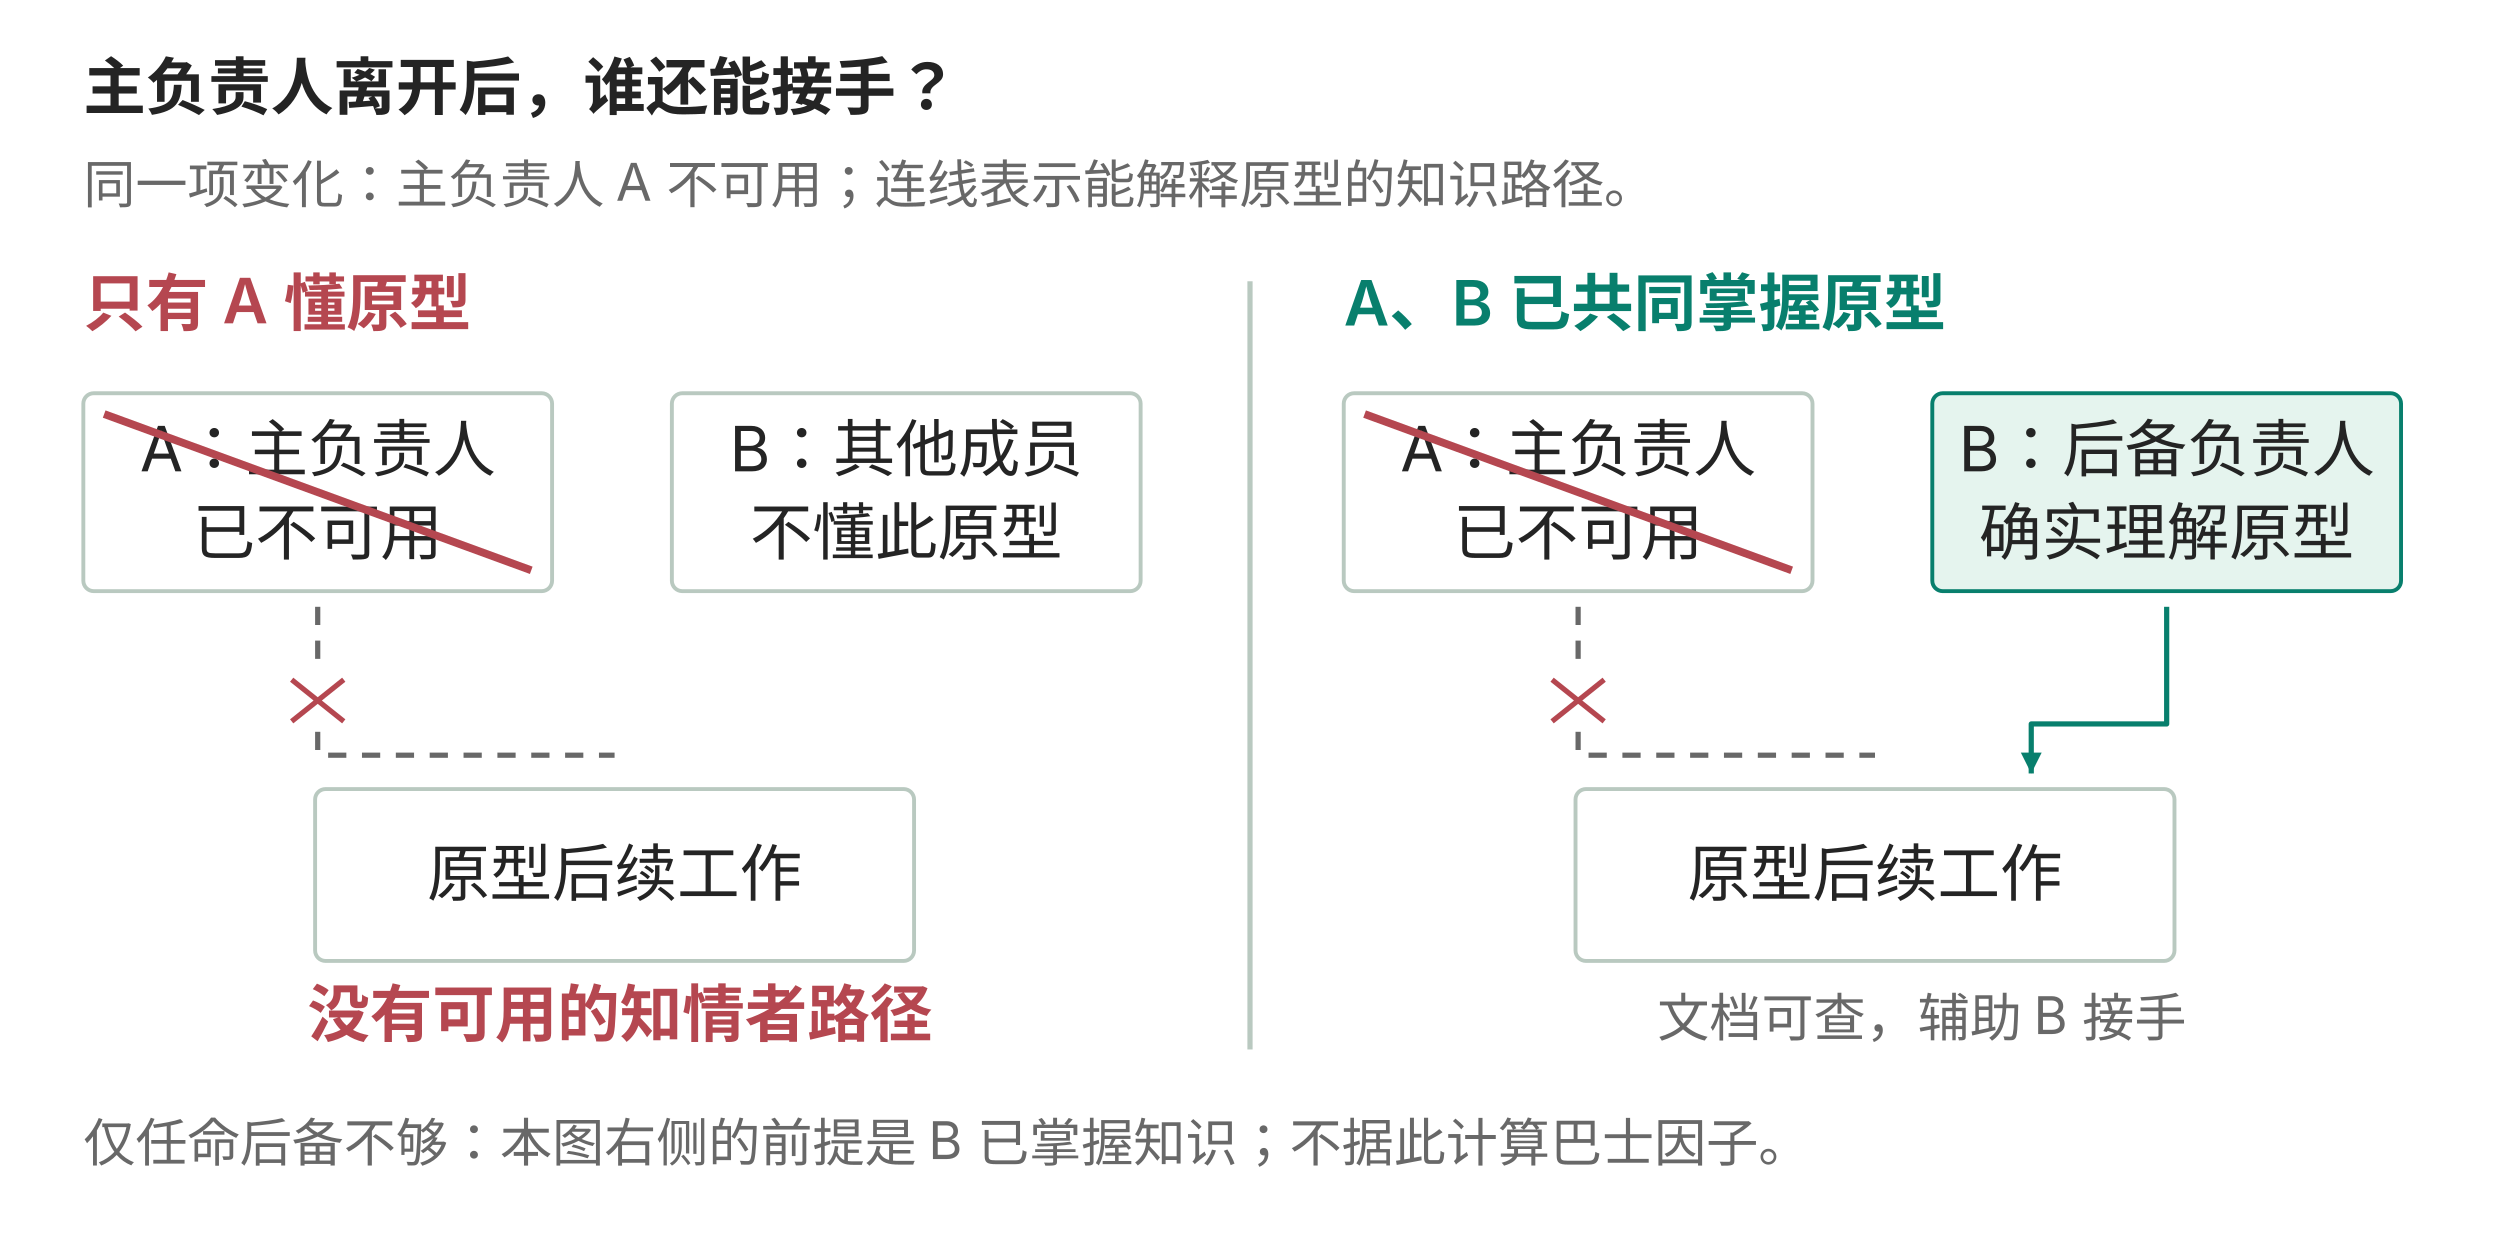
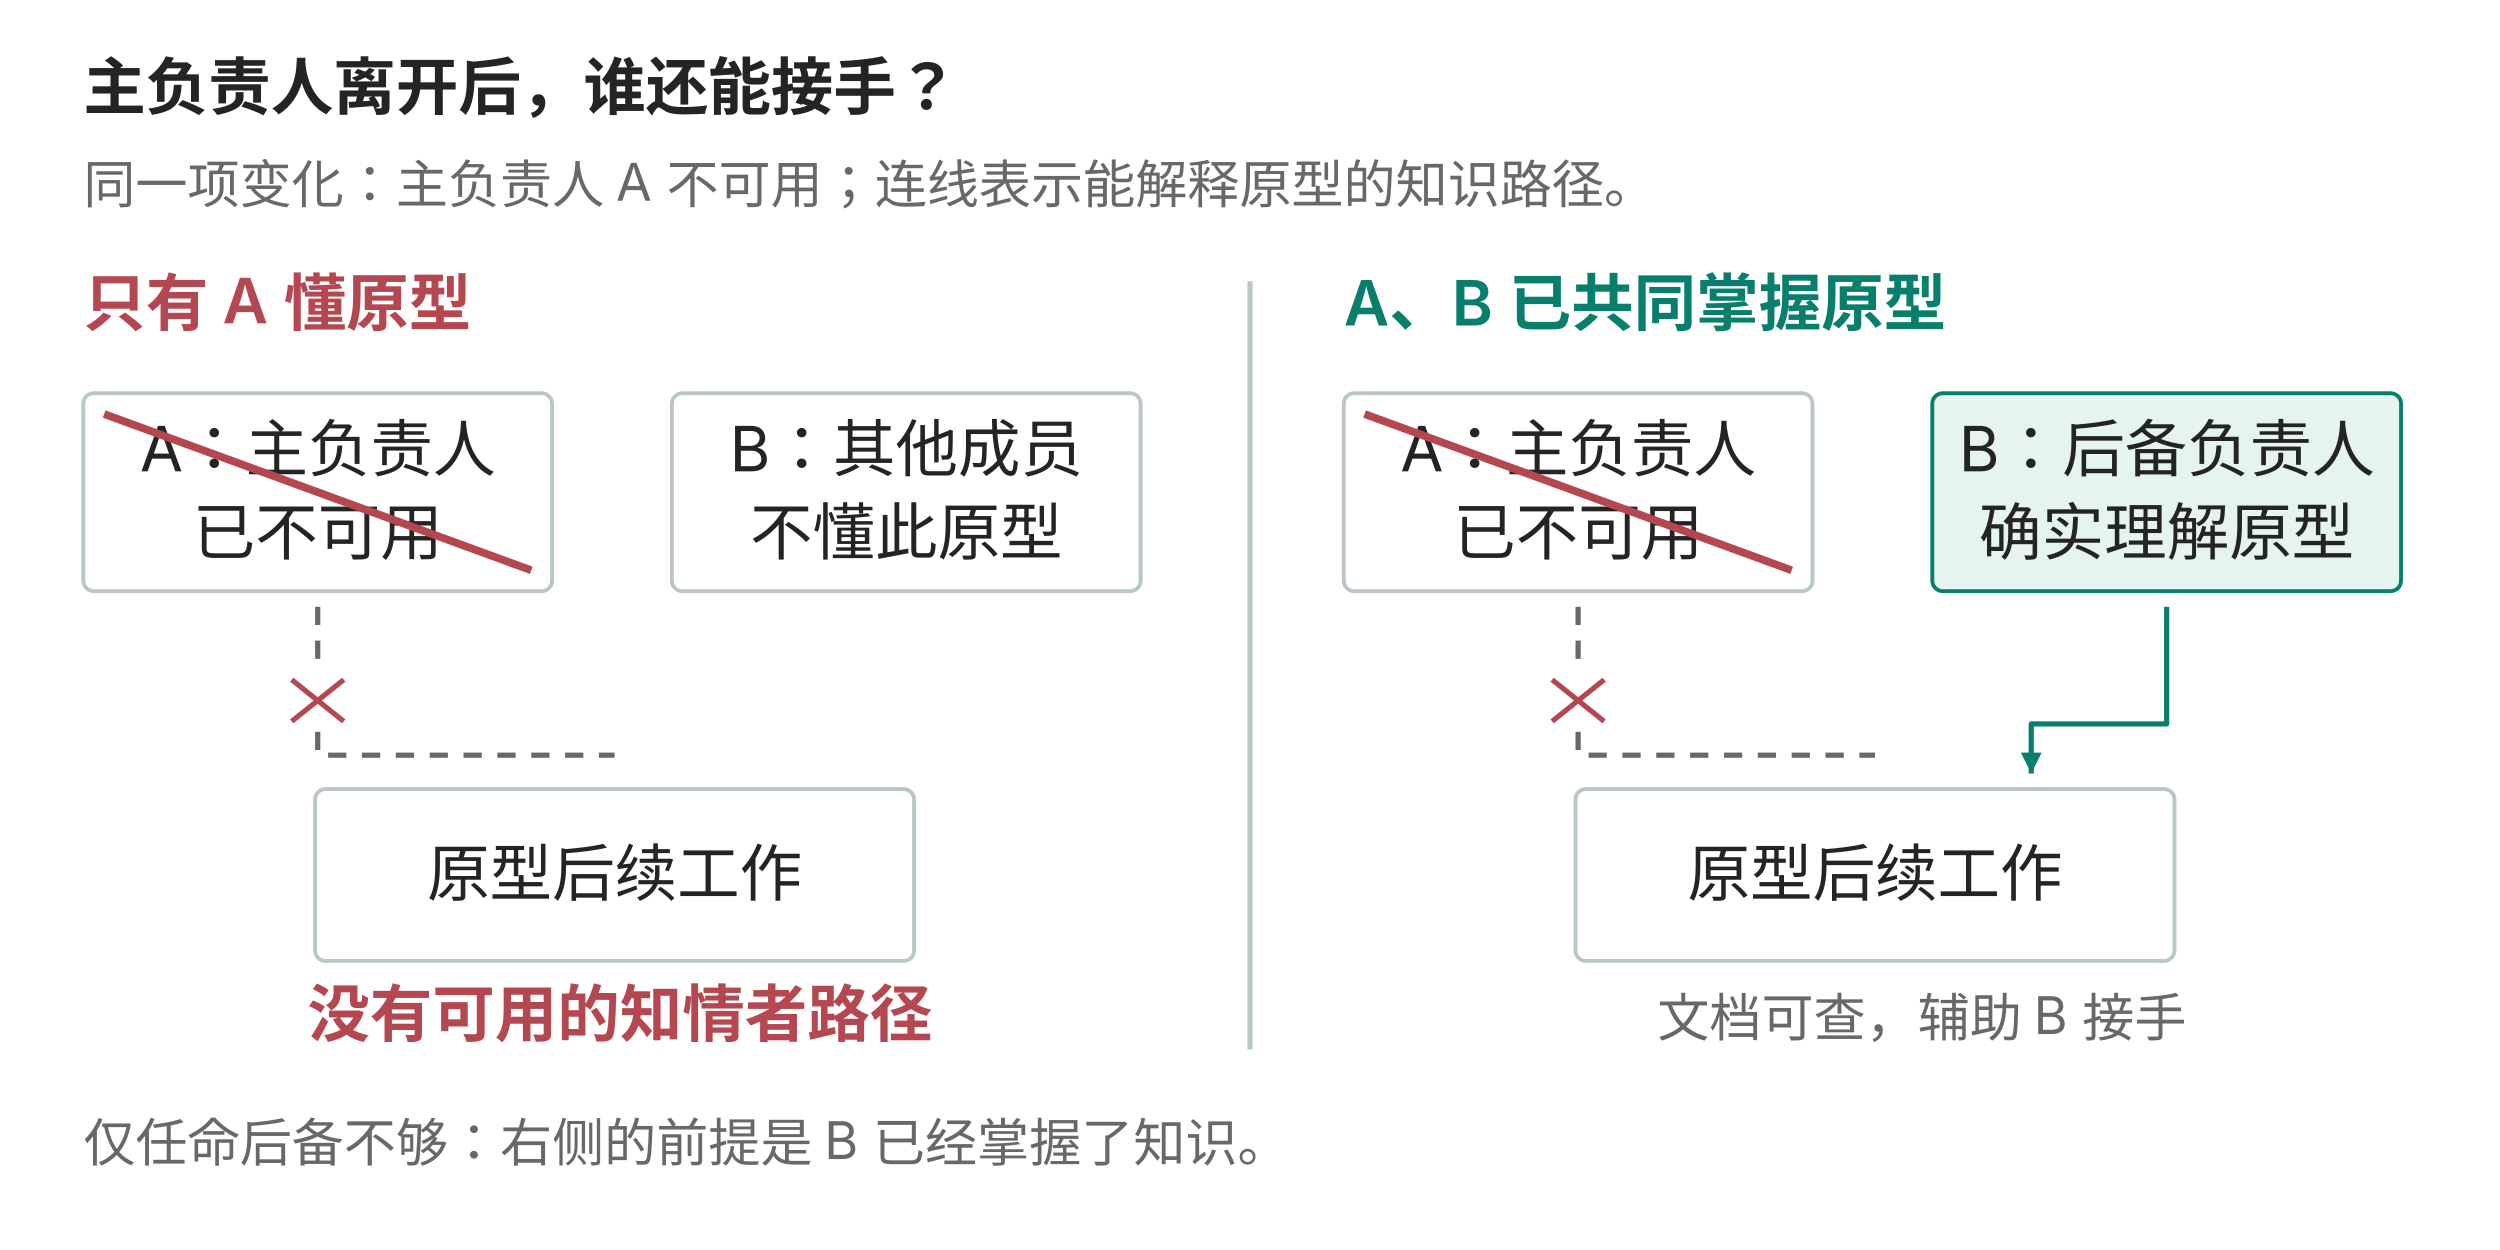
<svg xmlns="http://www.w3.org/2000/svg" width="960" height="480" viewBox="0 0 960 480" class="chapter-svg cg-ch02-02" data-layout="desktop" role="img" aria-labelledby="ch02-02-title ch02-02-desc">
  <style>
.cg-ch02-02[data-layout="desktop"] text {font-family:-apple-system,BlinkMacSystemFont,'Segoe UI','PingFang SC','Microsoft YaHei',sans-serif;font-size:24px;font-weight:400;letter-spacing:0;fill:var(--diagram-ink,#242424)}
.cg-ch02-02[data-layout="desktop"] .small {font-size:20px;fill:var(--diagram-muted,#686868)}
.cg-ch02-02[data-layout="desktop"] .strong {font-weight:600}
.cg-ch02-02[data-layout="desktop"] .primary {fill:var(--diagram-primary,#087f6d);font-weight:600}
.cg-ch02-02[data-layout="desktop"] .secondary {fill:var(--diagram-secondary,#2f6eac);font-weight:600}
.cg-ch02-02[data-layout="desktop"] .danger {fill:var(--diagram-danger,#b54750);font-weight:600}
.cg-ch02-02[data-layout="desktop"] .warm {fill:var(--diagram-warm,#a56a1f);font-weight:600}
</style>
  <defs>
    <marker id="ch02-02-primary-arrow" viewBox="0 0 10 10" refX="9" refY="5" markerWidth="10" markerHeight="10" markerUnits="userSpaceOnUse" orient="auto">
      <path d="M1 1L9 5L1 9Z" fill="var(--diagram-primary,#087f6d)" />
    </marker>
    <marker id="ch02-02-secondary-arrow" viewBox="0 0 10 10" refX="9" refY="5" markerWidth="10" markerHeight="10" markerUnits="userSpaceOnUse" orient="auto">
      <path d="M1 1L9 5L1 9Z" fill="var(--diagram-secondary,#2f6eac)" />
    </marker>
    <marker id="ch02-02-danger-arrow" viewBox="0 0 10 10" refX="9" refY="5" markerWidth="10" markerHeight="10" markerUnits="userSpaceOnUse" orient="auto">
      <path d="M1 1L9 5L1 9Z" fill="var(--diagram-danger,#b54750)" />
    </marker>
    <marker id="ch02-02-muted-arrow" viewBox="0 0 10 10" refX="9" refY="5" markerWidth="10" markerHeight="10" markerUnits="userSpaceOnUse" orient="auto">
      <path d="M1 1L9 5L1 9Z" fill="var(--diagram-muted,#686868)" />
    </marker>
    <marker id="ch02-02-warm-arrow" viewBox="0 0 10 10" refX="9" refY="5" markerWidth="10" markerHeight="10" markerUnits="userSpaceOnUse" orient="auto">
      <path d="M1 1L9 5L1 9Z" fill="var(--diagram-warm,#a56a1f)" />
    </marker>
  </defs>
  <rect width="960" height="480" fill="var(--diagram-bg,#fff)" />
  <text x="32" y="42" class="strong" text-anchor="start">主负责人离开后，谁还能接手？</text>
  <text x="32" y="78" class="small" text-anchor="start">同一项变化：主负责人 A 不可用；连线表示能解释原型的知识路径。</text>
  <text x="32" y="125" class="danger" text-anchor="start">只有 A 懂原型</text>
  <text x="516" y="125" class="primary" text-anchor="start">A、B 已共同掌握原型</text>
  <path d="M480 108V403" class="connector" fill="none" stroke="var(--diagram-line,#b9c9c0)" stroke-width="2" stroke-linejoin="round" />
  <g id="ch02-02-a-0" data-box="32,151,180,76">
    <rect x="32" y="151" width="180" height="76" rx="4" fill="var(--diagram-bg,#fff)" stroke="var(--diagram-line,#b9c9c0)" stroke-width="1.5" />
    <text x="122.0" y="181.0" class="" text-anchor="middle">A：主负责人</text>
    <text x="122.0" y="213.0" class="" text-anchor="middle">已不可用</text>
  </g>
  <path d="M40 159L204 219" class="unavailable" fill="none" stroke="var(--diagram-danger,#b54750)" stroke-width="3" stroke-linejoin="round" />
  <g id="ch02-02-b-0" data-box="258,151,180,76">
    <rect x="258" y="151" width="180" height="76" rx="4" fill="var(--diagram-bg,#fff)" stroke="var(--diagram-line,#b9c9c0)" stroke-width="1.5" />
    <text x="348.0" y="181.0" class="" text-anchor="middle">B：其他成员</text>
    <text x="348.0" y="213.0" class="" text-anchor="middle">不懂此原型</text>
  </g>
  <g id="ch02-02-prototype-0" data-box="121,303,230,66">
    <rect x="121" y="303" width="230" height="66" rx="4" fill="var(--diagram-bg,#fff)" stroke="var(--diagram-line,#b9c9c0)" stroke-width="1.5" />
    <text x="236.0" y="344.0" class="" text-anchor="middle">原型后续工作</text>
  </g>
  <path d="M122 233V257M122 281V290H236" class="connector" fill="none" stroke="var(--diagram-muted,#686868)" stroke-width="2" stroke-linejoin="round" stroke-dasharray="7 6" />
  <path d="M112 261L132 277M132 261L112 277" class="cut" fill="none" stroke="var(--diagram-danger,#b54750)" stroke-width="2" stroke-linejoin="round" />
  <text x="238" y="398" class="danger" text-anchor="middle">没有可用的知情者路径</text>
  <g id="ch02-02-a-484" data-box="516,151,180,76">
    <rect x="516" y="151" width="180" height="76" rx="4" fill="var(--diagram-bg,#fff)" stroke="var(--diagram-line,#b9c9c0)" stroke-width="1.5" />
    <text x="606.0" y="181.0" class="" text-anchor="middle">A：主负责人</text>
    <text x="606.0" y="213.0" class="" text-anchor="middle">已不可用</text>
  </g>
  <path d="M524 159L688 219" class="unavailable" fill="none" stroke="var(--diagram-danger,#b54750)" stroke-width="3" stroke-linejoin="round" />
  <g id="ch02-02-b-484" data-box="742,151,180,76">
    <rect x="742" y="151" width="180" height="76" rx="4" fill="var(--diagram-primary-soft,#e5f4ee)" stroke="var(--diagram-primary,#087f6d)" stroke-width="1.5" />
    <text x="832.0" y="181.0" class="" text-anchor="middle">B：后备负责人</text>
    <text x="832.0" y="213.0" class="" text-anchor="middle">确实理解原型</text>
  </g>
  <g id="ch02-02-prototype-484" data-box="605,303,230,66">
    <rect x="605" y="303" width="230" height="66" rx="4" fill="var(--diagram-bg,#fff)" stroke="var(--diagram-line,#b9c9c0)" stroke-width="1.5" />
    <text x="720.0" y="344.0" class="" text-anchor="middle">原型后续工作</text>
  </g>
  <path d="M606 233V257M606 281V290H720" class="connector" fill="none" stroke="var(--diagram-muted,#686868)" stroke-width="2" stroke-linejoin="round" stroke-dasharray="7 6" />
  <path d="M596 261L616 277M616 261L596 277" class="cut" fill="none" stroke="var(--diagram-danger,#b54750)" stroke-width="2" stroke-linejoin="round" />
  <path d="M832 233V278H780V297" class="connector" fill="none" stroke="var(--diagram-primary,#087f6d)" stroke-width="2" stroke-linejoin="round" marker-end="url(#ch02-02-primary-arrow)" />
  <text x="738" y="398" class="small" text-anchor="middle">文档可查，辅助 B 接手</text>
-   <text x="32" y="446" class="small" text-anchor="start">仅任命后备不够：本图右侧的前提是 B 已掌握知识；不据此计算巴士因子。</text>
+   <text x="32" y="446" class="small" text-anchor="start">仅任命后备不够：右侧的前提是 B 已经掌握了知识。</text>
</svg>
